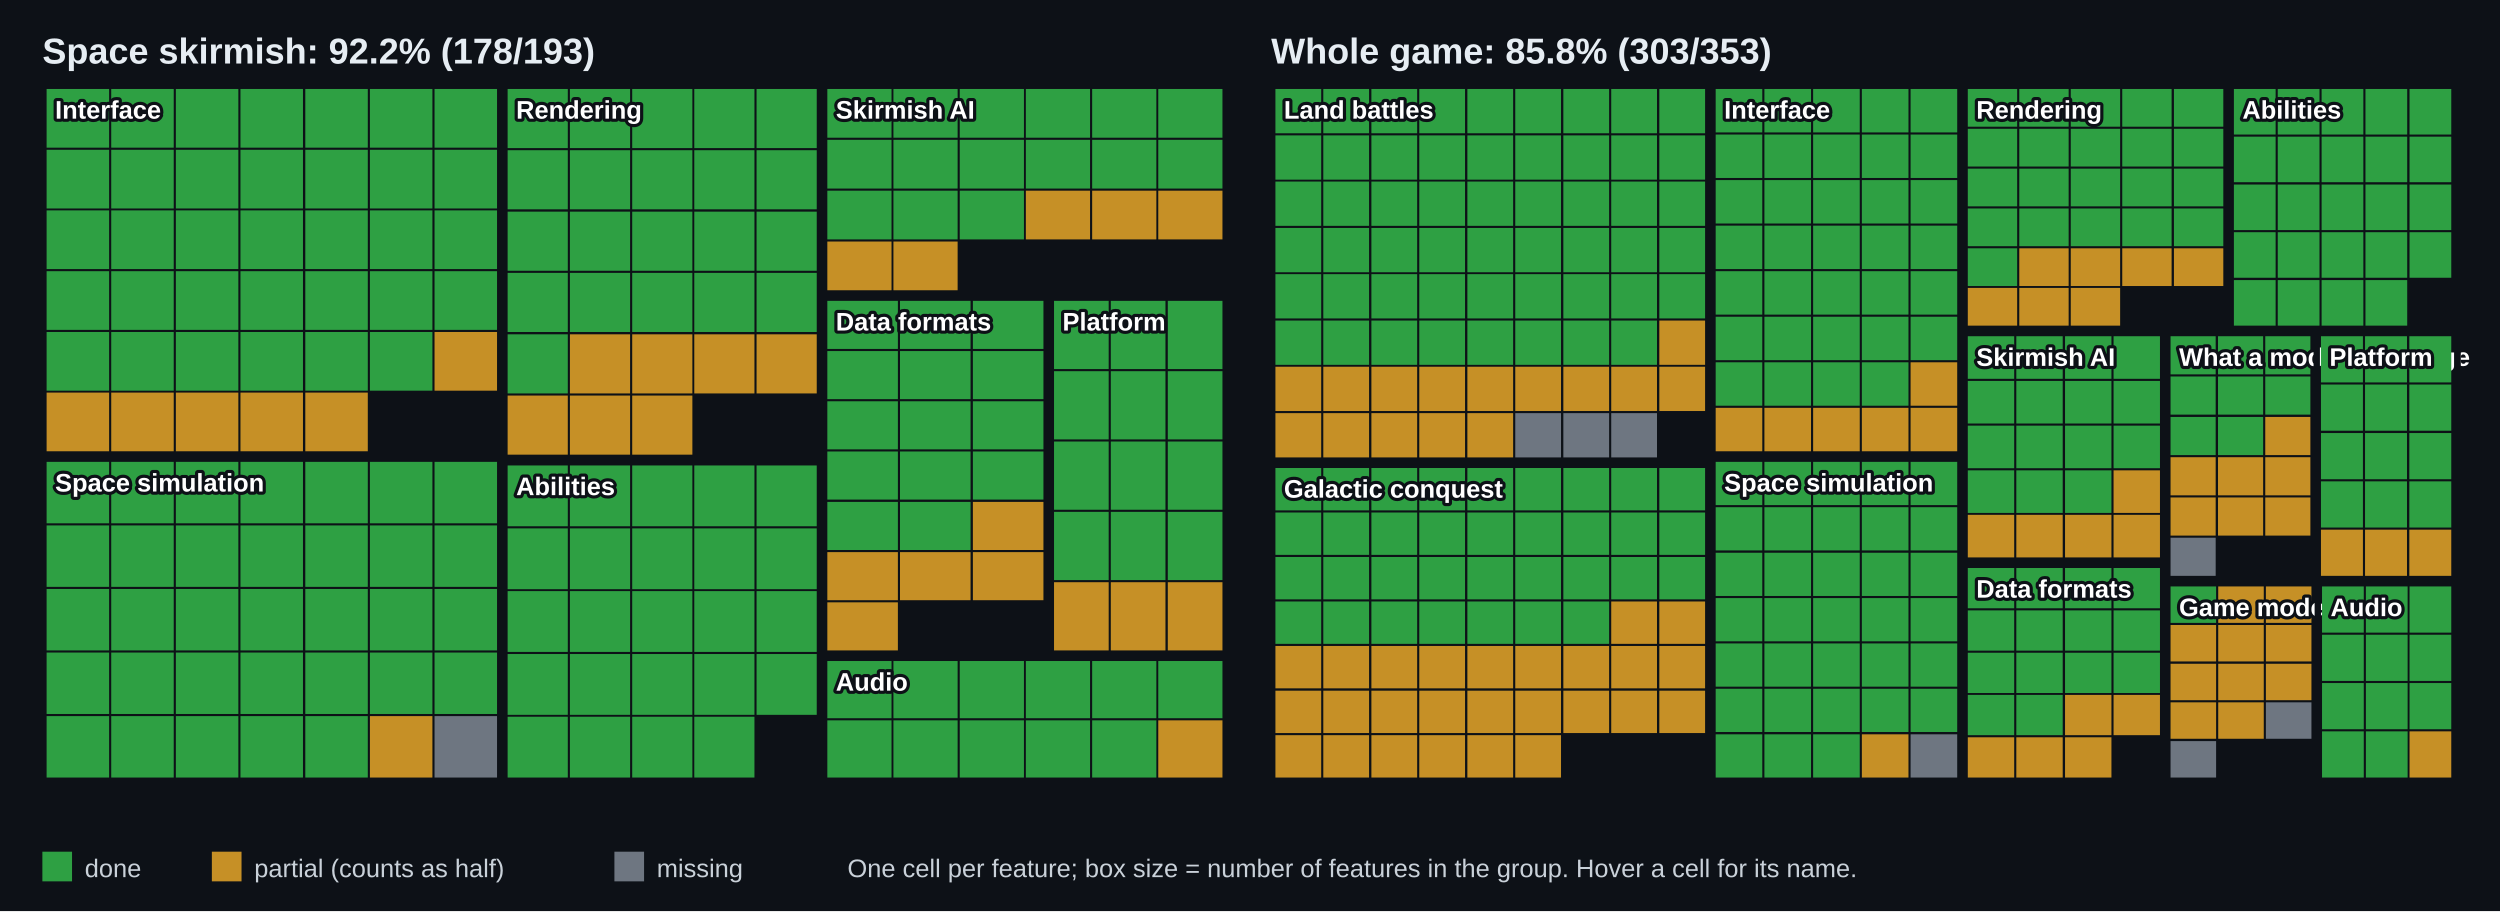
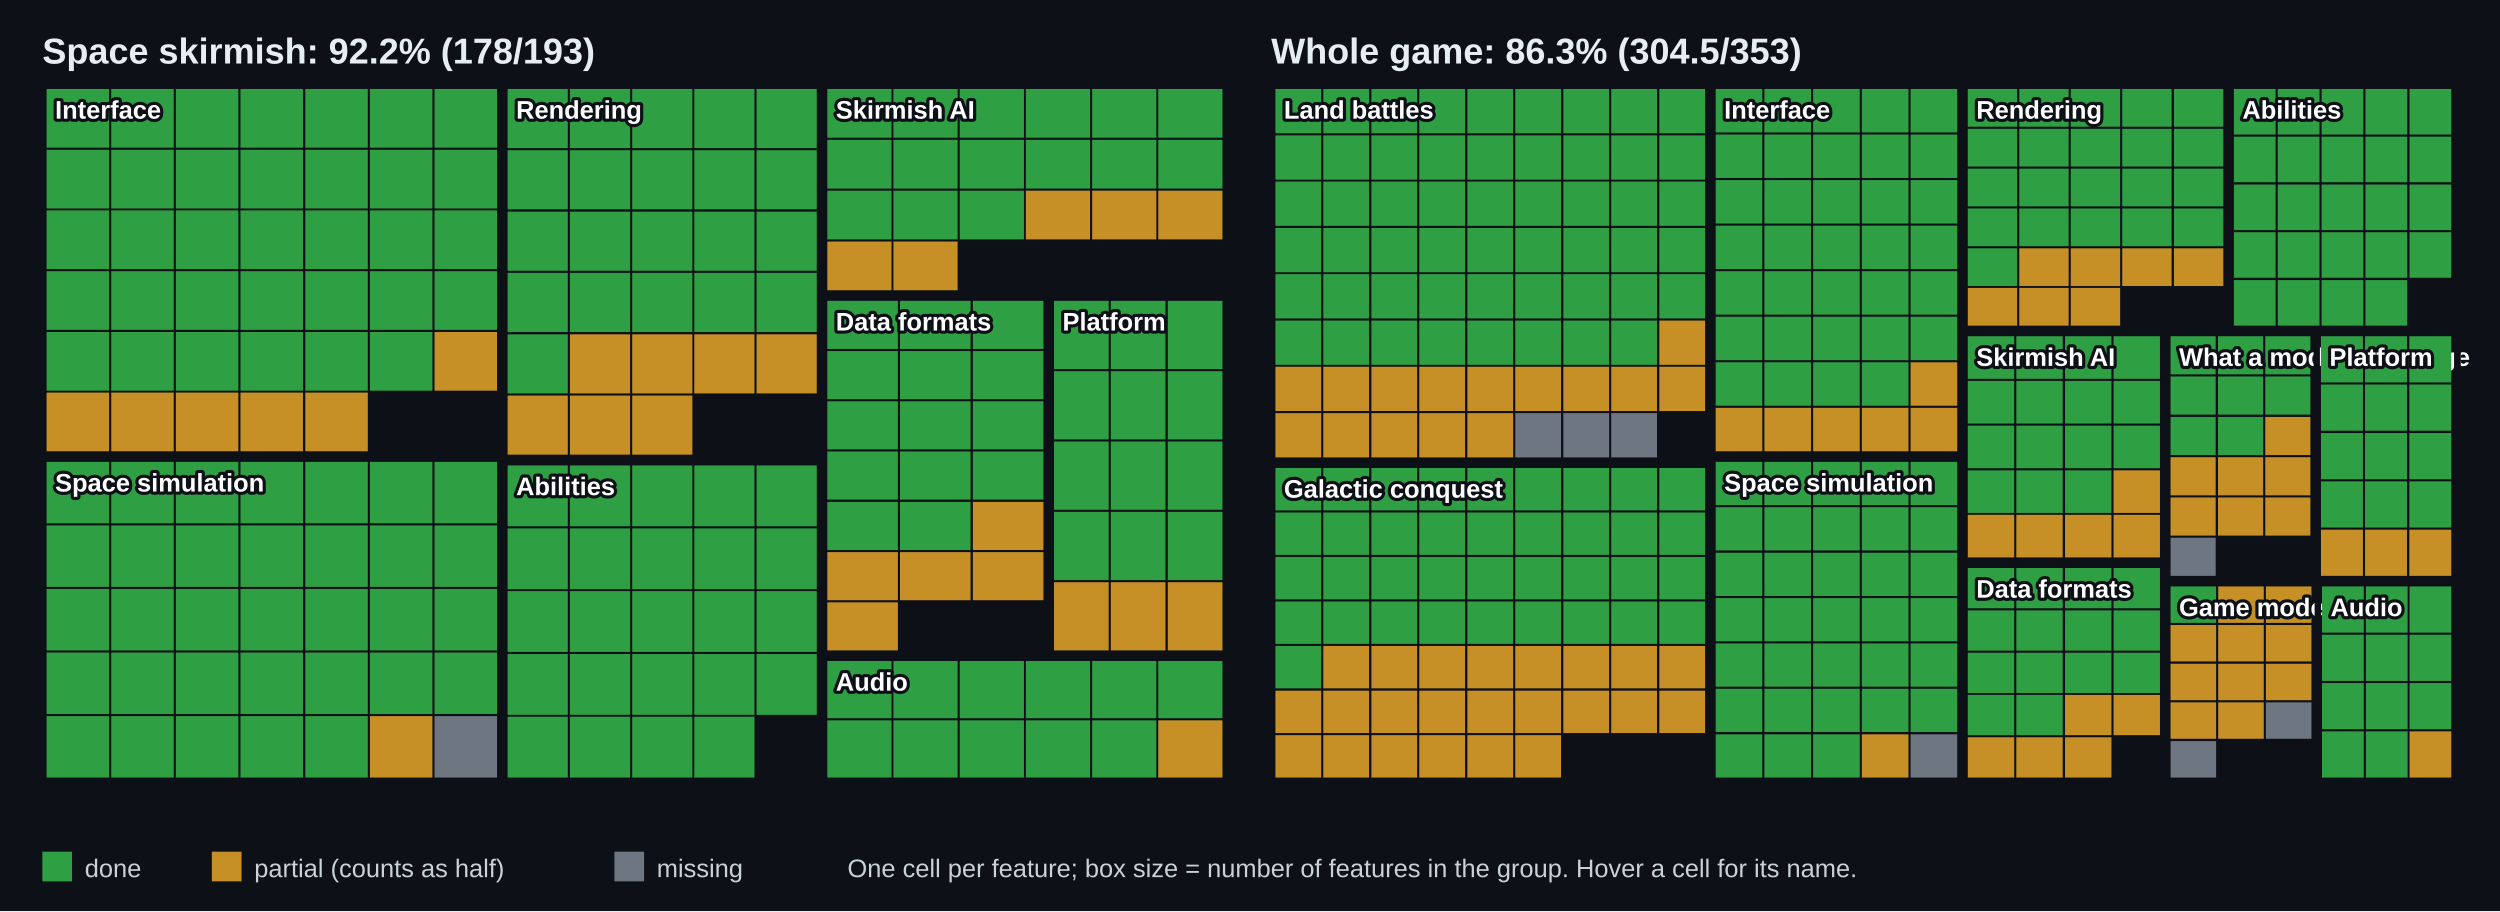
<svg xmlns="http://www.w3.org/2000/svg" viewBox="0 0 1180 430" width="1180" height="430" font-family="Segoe UI, Arial, sans-serif">
  <style>.title{font-size:17px;font-weight:700;fill:#e6edf3}.lab{font-size:12px;font-weight:700;fill:#fff}.lab.bg{stroke:#0d1117;stroke-width:3px;stroke-linejoin:round}.key{font-size:12px;fill:#c9d1d9}</style>
  <rect width="1180" height="430" fill="#0d1117" />
  <text x="20" y="30" class="title">Space skirmish: 92.2% (178/193)</text>
  <rect x="20" y="40" width="560" height="330" fill="#0d1117" />
  <rect x="22.0" y="42.0" width="29.5" height="27.7" fill="#2ea043" />
  <rect x="52.5" y="42.0" width="29.5" height="27.7" fill="#2ea043" />
  <rect x="83.0" y="42.0" width="29.5" height="27.7" fill="#2ea043" />
  <rect x="113.5" y="42.0" width="29.5" height="27.7" fill="#2ea043" />
  <rect x="144.1" y="42.0" width="29.5" height="27.7" fill="#2ea043" />
  <rect x="174.6" y="42.0" width="29.5" height="27.7" fill="#2ea043" />
  <rect x="205.1" y="42.0" width="29.5" height="27.7" fill="#2ea043" />
  <rect x="22.0" y="70.7" width="29.5" height="27.7" fill="#2ea043" />
  <rect x="52.5" y="70.7" width="29.5" height="27.7" fill="#2ea043" />
  <rect x="83.0" y="70.7" width="29.5" height="27.7" fill="#2ea043" />
  <rect x="113.5" y="70.7" width="29.5" height="27.7" fill="#2ea043" />
  <rect x="144.1" y="70.7" width="29.5" height="27.7" fill="#2ea043" />
  <rect x="174.6" y="70.7" width="29.5" height="27.7" fill="#2ea043" />
  <rect x="205.1" y="70.7" width="29.5" height="27.7" fill="#2ea043" />
  <rect x="22.0" y="99.3" width="29.5" height="27.7" fill="#2ea043" />
  <rect x="52.5" y="99.3" width="29.5" height="27.7" fill="#2ea043" />
  <rect x="83.0" y="99.3" width="29.5" height="27.7" fill="#2ea043" />
  <rect x="113.5" y="99.3" width="29.5" height="27.7" fill="#2ea043" />
  <rect x="144.1" y="99.3" width="29.5" height="27.7" fill="#2ea043" />
  <rect x="174.6" y="99.3" width="29.5" height="27.7" fill="#2ea043" />
  <rect x="205.1" y="99.3" width="29.5" height="27.7" fill="#2ea043" />
  <rect x="22.0" y="128.0" width="29.5" height="27.7" fill="#2ea043" />
  <rect x="52.5" y="128.0" width="29.5" height="27.7" fill="#2ea043" />
  <rect x="83.0" y="128.0" width="29.5" height="27.7" fill="#2ea043" />
  <rect x="113.5" y="128.0" width="29.5" height="27.7" fill="#2ea043" />
  <rect x="144.1" y="128.0" width="29.5" height="27.7" fill="#2ea043" />
  <rect x="174.6" y="128.0" width="29.5" height="27.7" fill="#2ea043" />
  <rect x="205.1" y="128.0" width="29.5" height="27.7" fill="#2ea043" />
  <rect x="22.0" y="156.7" width="29.5" height="27.7" fill="#2ea043" />
  <rect x="52.5" y="156.7" width="29.5" height="27.7" fill="#2ea043" />
  <rect x="83.0" y="156.7" width="29.5" height="27.7" fill="#2ea043" />
  <rect x="113.5" y="156.7" width="29.5" height="27.7" fill="#2ea043" />
  <rect x="144.1" y="156.7" width="29.5" height="27.7" fill="#2ea043" />
  <rect x="174.6" y="156.7" width="29.5" height="27.7" fill="#2ea043" />
  <rect x="205.1" y="156.7" width="29.5" height="27.7" fill="#c69026" />
  <rect x="22.0" y="185.3" width="29.5" height="27.7" fill="#c69026" />
  <rect x="52.5" y="185.3" width="29.5" height="27.7" fill="#c69026" />
  <rect x="83.0" y="185.3" width="29.5" height="27.7" fill="#c69026" />
  <rect x="113.5" y="185.3" width="29.5" height="27.7" fill="#c69026" />
  <rect x="144.1" y="185.3" width="29.5" height="27.7" fill="#c69026" />
  <rect x="20.0" y="40.0" width="217.6" height="176.0" fill="none" stroke="#0d1117" stroke-width="3" />
  <text x="26.0" y="56.0" class="lab bg">Interface</text>
  <text x="26.0" y="56.0" class="lab">Interface</text>
  <rect x="22.0" y="218.0" width="29.5" height="29.0" fill="#2ea043" />
  <rect x="52.5" y="218.0" width="29.5" height="29.0" fill="#2ea043" />
  <rect x="83.0" y="218.0" width="29.5" height="29.0" fill="#2ea043" />
  <rect x="113.5" y="218.0" width="29.5" height="29.0" fill="#2ea043" />
  <rect x="144.1" y="218.0" width="29.5" height="29.0" fill="#2ea043" />
  <rect x="174.6" y="218.0" width="29.5" height="29.0" fill="#2ea043" />
  <rect x="205.1" y="218.0" width="29.5" height="29.0" fill="#2ea043" />
  <rect x="22.0" y="248.0" width="29.5" height="29.0" fill="#2ea043" />
  <rect x="52.5" y="248.0" width="29.5" height="29.0" fill="#2ea043" />
  <rect x="83.0" y="248.0" width="29.5" height="29.0" fill="#2ea043" />
  <rect x="113.5" y="248.0" width="29.5" height="29.0" fill="#2ea043" />
  <rect x="144.1" y="248.0" width="29.5" height="29.0" fill="#2ea043" />
  <rect x="174.6" y="248.0" width="29.5" height="29.0" fill="#2ea043" />
  <rect x="205.1" y="248.0" width="29.5" height="29.0" fill="#2ea043" />
  <rect x="22.0" y="278.0" width="29.5" height="29.0" fill="#2ea043" />
  <rect x="52.5" y="278.0" width="29.5" height="29.0" fill="#2ea043" />
  <rect x="83.0" y="278.0" width="29.5" height="29.0" fill="#2ea043" />
  <rect x="113.5" y="278.0" width="29.5" height="29.0" fill="#2ea043" />
  <rect x="144.1" y="278.0" width="29.5" height="29.0" fill="#2ea043" />
  <rect x="174.6" y="278.0" width="29.5" height="29.0" fill="#2ea043" />
  <rect x="205.1" y="278.0" width="29.5" height="29.0" fill="#2ea043" />
  <rect x="22.0" y="308.0" width="29.5" height="29.0" fill="#2ea043" />
  <rect x="52.5" y="308.0" width="29.5" height="29.0" fill="#2ea043" />
  <rect x="83.0" y="308.0" width="29.5" height="29.0" fill="#2ea043" />
  <rect x="113.5" y="308.0" width="29.5" height="29.0" fill="#2ea043" />
  <rect x="144.1" y="308.0" width="29.5" height="29.0" fill="#2ea043" />
  <rect x="174.6" y="308.0" width="29.5" height="29.0" fill="#2ea043" />
  <rect x="205.1" y="308.0" width="29.5" height="29.0" fill="#2ea043" />
  <rect x="22.0" y="338.0" width="29.5" height="29.0" fill="#2ea043" />
  <rect x="52.5" y="338.0" width="29.5" height="29.0" fill="#2ea043" />
  <rect x="83.0" y="338.0" width="29.5" height="29.0" fill="#2ea043" />
  <rect x="113.5" y="338.0" width="29.5" height="29.0" fill="#2ea043" />
  <rect x="144.1" y="338.0" width="29.5" height="29.0" fill="#2ea043" />
  <rect x="174.6" y="338.0" width="29.5" height="29.0" fill="#c69026" />
  <rect x="205.1" y="338.0" width="29.5" height="29.0" fill="#6e7681" />
  <rect x="20.0" y="216.0" width="217.6" height="154.0" fill="none" stroke="#0d1117" stroke-width="3" />
  <text x="26.0" y="232.0" class="lab bg">Space simulation</text>
  <text x="26.0" y="232.0" class="lab">Space simulation</text>
  <rect x="239.6" y="42.0" width="28.4" height="27.9" fill="#2ea043" />
  <rect x="269.0" y="42.0" width="28.4" height="27.9" fill="#2ea043" />
  <rect x="298.4" y="42.0" width="28.4" height="27.9" fill="#2ea043" />
  <rect x="327.7" y="42.0" width="28.4" height="27.9" fill="#2ea043" />
  <rect x="357.1" y="42.0" width="28.4" height="27.9" fill="#2ea043" />
  <rect x="239.6" y="70.9" width="28.4" height="27.9" fill="#2ea043" />
  <rect x="269.0" y="70.9" width="28.4" height="27.9" fill="#2ea043" />
  <rect x="298.4" y="70.9" width="28.4" height="27.9" fill="#2ea043" />
  <rect x="327.7" y="70.9" width="28.4" height="27.9" fill="#2ea043" />
  <rect x="357.1" y="70.9" width="28.4" height="27.9" fill="#2ea043" />
  <rect x="239.6" y="99.9" width="28.4" height="27.9" fill="#2ea043" />
  <rect x="269.0" y="99.9" width="28.4" height="27.9" fill="#2ea043" />
  <rect x="298.4" y="99.9" width="28.4" height="27.9" fill="#2ea043" />
  <rect x="327.7" y="99.9" width="28.4" height="27.9" fill="#2ea043" />
  <rect x="357.1" y="99.9" width="28.4" height="27.9" fill="#2ea043" />
  <rect x="239.6" y="128.8" width="28.4" height="27.9" fill="#2ea043" />
  <rect x="269.0" y="128.8" width="28.4" height="27.9" fill="#2ea043" />
  <rect x="298.4" y="128.8" width="28.4" height="27.9" fill="#2ea043" />
  <rect x="327.7" y="128.8" width="28.4" height="27.9" fill="#2ea043" />
  <rect x="357.1" y="128.8" width="28.4" height="27.9" fill="#2ea043" />
  <rect x="239.6" y="157.8" width="28.4" height="27.9" fill="#2ea043" />
  <rect x="269.0" y="157.8" width="28.4" height="27.9" fill="#c69026" />
  <rect x="298.4" y="157.8" width="28.4" height="27.9" fill="#c69026" />
  <rect x="327.7" y="157.8" width="28.4" height="27.9" fill="#c69026" />
  <rect x="357.1" y="157.8" width="28.4" height="27.9" fill="#c69026" />
  <rect x="239.6" y="186.7" width="28.4" height="27.9" fill="#c69026" />
  <rect x="269.0" y="186.7" width="28.4" height="27.9" fill="#c69026" />
  <rect x="298.4" y="186.7" width="28.4" height="27.9" fill="#c69026" />
  <rect x="237.6" y="40.0" width="150.9" height="177.7" fill="none" stroke="#0d1117" stroke-width="3" />
  <text x="243.6" y="56.0" class="lab bg">Rendering</text>
  <text x="243.6" y="56.0" class="lab">Rendering</text>
  <rect x="239.6" y="219.7" width="28.4" height="28.7" fill="#2ea043" />
  <rect x="269.0" y="219.7" width="28.4" height="28.7" fill="#2ea043" />
  <rect x="298.4" y="219.7" width="28.4" height="28.7" fill="#2ea043" />
  <rect x="327.7" y="219.7" width="28.4" height="28.7" fill="#2ea043" />
  <rect x="357.1" y="219.7" width="28.4" height="28.7" fill="#2ea043" />
  <rect x="239.6" y="249.4" width="28.4" height="28.7" fill="#2ea043" />
  <rect x="269.0" y="249.4" width="28.4" height="28.7" fill="#2ea043" />
  <rect x="298.4" y="249.4" width="28.4" height="28.7" fill="#2ea043" />
  <rect x="327.7" y="249.4" width="28.4" height="28.7" fill="#2ea043" />
  <rect x="357.1" y="249.4" width="28.4" height="28.7" fill="#2ea043" />
  <rect x="239.6" y="279.0" width="28.4" height="28.7" fill="#2ea043" />
  <rect x="269.0" y="279.0" width="28.4" height="28.7" fill="#2ea043" />
  <rect x="298.4" y="279.0" width="28.4" height="28.7" fill="#2ea043" />
  <rect x="327.7" y="279.0" width="28.4" height="28.7" fill="#2ea043" />
  <rect x="357.1" y="279.0" width="28.4" height="28.7" fill="#2ea043" />
  <rect x="239.6" y="308.7" width="28.4" height="28.7" fill="#2ea043" />
  <rect x="269.0" y="308.7" width="28.4" height="28.7" fill="#2ea043" />
  <rect x="298.4" y="308.7" width="28.4" height="28.7" fill="#2ea043" />
  <rect x="327.7" y="308.7" width="28.4" height="28.7" fill="#2ea043" />
  <rect x="357.1" y="308.7" width="28.4" height="28.7" fill="#2ea043" />
  <rect x="239.6" y="338.3" width="28.4" height="28.7" fill="#2ea043" />
  <rect x="269.0" y="338.3" width="28.4" height="28.7" fill="#2ea043" />
  <rect x="298.4" y="338.3" width="28.4" height="28.7" fill="#2ea043" />
  <rect x="327.7" y="338.3" width="28.4" height="28.7" fill="#2ea043" />
  <rect x="237.6" y="217.7" width="150.9" height="152.3" fill="none" stroke="#0d1117" stroke-width="3" />
  <text x="243.6" y="233.7" class="lab bg">Abilities</text>
  <text x="243.6" y="233.7" class="lab">Abilities</text>
  <rect x="390.5" y="42.0" width="30.3" height="23.0" fill="#2ea043" />
  <rect x="421.7" y="42.0" width="30.3" height="23.0" fill="#2ea043" />
  <rect x="453.0" y="42.0" width="30.3" height="23.0" fill="#2ea043" />
  <rect x="484.2" y="42.0" width="30.3" height="23.0" fill="#2ea043" />
  <rect x="515.5" y="42.0" width="30.3" height="23.0" fill="#2ea043" />
  <rect x="546.7" y="42.0" width="30.3" height="23.0" fill="#2ea043" />
  <rect x="390.5" y="66.0" width="30.3" height="23.0" fill="#2ea043" />
  <rect x="421.7" y="66.0" width="30.3" height="23.0" fill="#2ea043" />
  <rect x="453.0" y="66.0" width="30.3" height="23.0" fill="#2ea043" />
  <rect x="484.2" y="66.0" width="30.3" height="23.0" fill="#2ea043" />
  <rect x="515.5" y="66.0" width="30.3" height="23.0" fill="#2ea043" />
  <rect x="546.7" y="66.0" width="30.3" height="23.0" fill="#2ea043" />
  <rect x="390.5" y="90.0" width="30.3" height="23.0" fill="#2ea043" />
  <rect x="421.7" y="90.0" width="30.3" height="23.0" fill="#2ea043" />
  <rect x="453.0" y="90.0" width="30.3" height="23.0" fill="#2ea043" />
  <rect x="484.2" y="90.0" width="30.3" height="23.0" fill="#c69026" />
  <rect x="515.5" y="90.0" width="30.3" height="23.0" fill="#c69026" />
  <rect x="546.7" y="90.0" width="30.3" height="23.0" fill="#c69026" />
  <rect x="390.5" y="114.0" width="30.3" height="23.0" fill="#c69026" />
  <rect x="421.7" y="114.0" width="30.3" height="23.0" fill="#c69026" />
  <rect x="388.5" y="40.0" width="191.5" height="100.0" fill="none" stroke="#0d1117" stroke-width="3" />
  <text x="394.5" y="56.0" class="lab bg">Skirmish AI</text>
  <text x="394.5" y="56.0" class="lab">Skirmish AI</text>
  <rect x="390.5" y="142.0" width="33.3" height="22.7" fill="#2ea043" />
  <rect x="424.8" y="142.0" width="33.3" height="22.7" fill="#2ea043" />
  <rect x="459.2" y="142.0" width="33.3" height="22.7" fill="#2ea043" />
  <rect x="390.5" y="165.7" width="33.3" height="22.7" fill="#2ea043" />
  <rect x="424.8" y="165.7" width="33.3" height="22.7" fill="#2ea043" />
  <rect x="459.2" y="165.7" width="33.3" height="22.7" fill="#2ea043" />
  <rect x="390.5" y="189.4" width="33.3" height="22.7" fill="#2ea043" />
  <rect x="424.8" y="189.4" width="33.3" height="22.7" fill="#2ea043" />
  <rect x="459.2" y="189.4" width="33.3" height="22.7" fill="#2ea043" />
  <rect x="390.5" y="213.1" width="33.3" height="22.7" fill="#2ea043" />
  <rect x="424.8" y="213.1" width="33.3" height="22.7" fill="#2ea043" />
  <rect x="459.2" y="213.1" width="33.3" height="22.7" fill="#2ea043" />
  <rect x="390.5" y="236.9" width="33.3" height="22.7" fill="#2ea043" />
  <rect x="424.8" y="236.9" width="33.3" height="22.7" fill="#2ea043" />
  <rect x="459.2" y="236.9" width="33.3" height="22.7" fill="#c69026" />
  <rect x="390.5" y="260.6" width="33.3" height="22.7" fill="#c69026" />
  <rect x="424.8" y="260.6" width="33.3" height="22.7" fill="#c69026" />
  <rect x="459.2" y="260.6" width="33.3" height="22.7" fill="#c69026" />
  <rect x="390.5" y="284.3" width="33.3" height="22.7" fill="#c69026" />
  <rect x="388.5" y="140.0" width="107.0" height="170.0" fill="none" stroke="#0d1117" stroke-width="3" />
  <text x="394.5" y="156.0" class="lab bg">Data formats</text>
  <text x="394.5" y="156.0" class="lab">Data formats</text>
  <rect x="497.5" y="142.0" width="25.8" height="32.2" fill="#2ea043" />
  <rect x="524.3" y="142.0" width="25.8" height="32.2" fill="#2ea043" />
  <rect x="551.2" y="142.0" width="25.8" height="32.2" fill="#2ea043" />
  <rect x="497.5" y="175.2" width="25.8" height="32.2" fill="#2ea043" />
  <rect x="524.3" y="175.2" width="25.8" height="32.2" fill="#2ea043" />
  <rect x="551.2" y="175.2" width="25.8" height="32.2" fill="#2ea043" />
  <rect x="497.5" y="208.4" width="25.8" height="32.2" fill="#2ea043" />
  <rect x="524.3" y="208.4" width="25.8" height="32.2" fill="#2ea043" />
  <rect x="551.2" y="208.4" width="25.8" height="32.2" fill="#2ea043" />
  <rect x="497.5" y="241.6" width="25.8" height="32.2" fill="#2ea043" />
  <rect x="524.3" y="241.6" width="25.8" height="32.2" fill="#2ea043" />
  <rect x="551.2" y="241.6" width="25.8" height="32.2" fill="#2ea043" />
  <rect x="497.5" y="274.8" width="25.8" height="32.2" fill="#c69026" />
  <rect x="524.3" y="274.8" width="25.8" height="32.2" fill="#c69026" />
  <rect x="551.2" y="274.8" width="25.8" height="32.2" fill="#c69026" />
  <rect x="495.5" y="140.0" width="84.5" height="170.0" fill="none" stroke="#0d1117" stroke-width="3" />
  <text x="501.5" y="156.0" class="lab bg">Platform</text>
  <text x="501.5" y="156.0" class="lab">Platform</text>
  <rect x="390.5" y="312.0" width="30.3" height="27.0" fill="#2ea043" />
  <rect x="421.7" y="312.0" width="30.3" height="27.0" fill="#2ea043" />
  <rect x="453.0" y="312.0" width="30.3" height="27.0" fill="#2ea043" />
  <rect x="484.2" y="312.0" width="30.3" height="27.0" fill="#2ea043" />
  <rect x="515.5" y="312.0" width="30.3" height="27.0" fill="#2ea043" />
  <rect x="546.7" y="312.0" width="30.3" height="27.0" fill="#2ea043" />
  <rect x="390.5" y="340.0" width="30.3" height="27.0" fill="#2ea043" />
  <rect x="421.7" y="340.0" width="30.3" height="27.0" fill="#2ea043" />
  <rect x="453.0" y="340.0" width="30.3" height="27.0" fill="#2ea043" />
  <rect x="484.2" y="340.0" width="30.3" height="27.0" fill="#2ea043" />
  <rect x="515.5" y="340.0" width="30.3" height="27.0" fill="#2ea043" />
  <rect x="546.7" y="340.0" width="30.3" height="27.0" fill="#c69026" />
  <rect x="388.5" y="310.0" width="191.5" height="60.0" fill="none" stroke="#0d1117" stroke-width="3" />
  <text x="394.5" y="326.0" class="lab bg">Audio</text>
  <text x="394.5" y="326.0" class="lab">Audio</text>
-   <text x="600" y="30" class="title">Whole game: 85.8% (303/353)</text>
+   <text x="600" y="30" class="title">Whole game: 86.3% (304.5/353)</text>
  <rect x="600" y="40" width="560" height="330" fill="#0d1117" />
  <rect x="602.0" y="42.0" width="21.6" height="20.9" fill="#2ea043" />
  <rect x="624.6" y="42.0" width="21.6" height="20.9" fill="#2ea043" />
  <rect x="647.3" y="42.0" width="21.6" height="20.9" fill="#2ea043" />
  <rect x="669.9" y="42.0" width="21.6" height="20.9" fill="#2ea043" />
  <rect x="692.6" y="42.0" width="21.6" height="20.9" fill="#2ea043" />
  <rect x="715.2" y="42.0" width="21.6" height="20.9" fill="#2ea043" />
  <rect x="737.9" y="42.0" width="21.6" height="20.9" fill="#2ea043" />
  <rect x="760.5" y="42.0" width="21.6" height="20.9" fill="#2ea043" />
  <rect x="783.2" y="42.0" width="21.6" height="20.9" fill="#2ea043" />
  <rect x="602.0" y="63.9" width="21.6" height="20.9" fill="#2ea043" />
  <rect x="624.6" y="63.9" width="21.6" height="20.9" fill="#2ea043" />
  <rect x="647.3" y="63.9" width="21.6" height="20.9" fill="#2ea043" />
  <rect x="669.9" y="63.9" width="21.6" height="20.9" fill="#2ea043" />
  <rect x="692.6" y="63.9" width="21.6" height="20.9" fill="#2ea043" />
  <rect x="715.2" y="63.9" width="21.6" height="20.9" fill="#2ea043" />
  <rect x="737.9" y="63.9" width="21.6" height="20.9" fill="#2ea043" />
  <rect x="760.5" y="63.9" width="21.6" height="20.9" fill="#2ea043" />
  <rect x="783.2" y="63.9" width="21.6" height="20.9" fill="#2ea043" />
  <rect x="602.0" y="85.7" width="21.6" height="20.9" fill="#2ea043" />
  <rect x="624.6" y="85.7" width="21.6" height="20.9" fill="#2ea043" />
  <rect x="647.3" y="85.7" width="21.6" height="20.9" fill="#2ea043" />
  <rect x="669.9" y="85.7" width="21.6" height="20.9" fill="#2ea043" />
  <rect x="692.6" y="85.7" width="21.6" height="20.9" fill="#2ea043" />
  <rect x="715.2" y="85.7" width="21.6" height="20.9" fill="#2ea043" />
  <rect x="737.9" y="85.7" width="21.6" height="20.9" fill="#2ea043" />
  <rect x="760.5" y="85.7" width="21.6" height="20.9" fill="#2ea043" />
  <rect x="783.2" y="85.7" width="21.6" height="20.9" fill="#2ea043" />
  <rect x="602.0" y="107.6" width="21.6" height="20.9" fill="#2ea043" />
  <rect x="624.6" y="107.6" width="21.6" height="20.9" fill="#2ea043" />
  <rect x="647.3" y="107.6" width="21.6" height="20.9" fill="#2ea043" />
  <rect x="669.9" y="107.6" width="21.6" height="20.9" fill="#2ea043" />
  <rect x="692.6" y="107.6" width="21.6" height="20.9" fill="#2ea043" />
  <rect x="715.2" y="107.6" width="21.6" height="20.9" fill="#2ea043" />
  <rect x="737.9" y="107.6" width="21.6" height="20.9" fill="#2ea043" />
  <rect x="760.5" y="107.6" width="21.6" height="20.9" fill="#2ea043" />
  <rect x="783.2" y="107.6" width="21.6" height="20.9" fill="#2ea043" />
  <rect x="602.0" y="129.4" width="21.6" height="20.9" fill="#2ea043" />
  <rect x="624.6" y="129.4" width="21.6" height="20.9" fill="#2ea043" />
  <rect x="647.3" y="129.4" width="21.6" height="20.9" fill="#2ea043" />
  <rect x="669.9" y="129.4" width="21.6" height="20.9" fill="#2ea043" />
  <rect x="692.6" y="129.4" width="21.6" height="20.9" fill="#2ea043" />
  <rect x="715.2" y="129.4" width="21.6" height="20.9" fill="#2ea043" />
  <rect x="737.9" y="129.4" width="21.6" height="20.9" fill="#2ea043" />
  <rect x="760.5" y="129.4" width="21.6" height="20.9" fill="#2ea043" />
  <rect x="783.2" y="129.4" width="21.6" height="20.9" fill="#2ea043" />
  <rect x="602.0" y="151.3" width="21.6" height="20.9" fill="#2ea043" />
  <rect x="624.6" y="151.3" width="21.6" height="20.9" fill="#2ea043" />
  <rect x="647.3" y="151.3" width="21.6" height="20.9" fill="#2ea043" />
  <rect x="669.9" y="151.3" width="21.6" height="20.9" fill="#2ea043" />
  <rect x="692.6" y="151.3" width="21.6" height="20.9" fill="#2ea043" />
  <rect x="715.2" y="151.3" width="21.6" height="20.9" fill="#2ea043" />
  <rect x="737.9" y="151.3" width="21.6" height="20.9" fill="#2ea043" />
  <rect x="760.5" y="151.3" width="21.6" height="20.9" fill="#2ea043" />
  <rect x="783.2" y="151.3" width="21.6" height="20.9" fill="#c69026" />
  <rect x="602.0" y="173.1" width="21.6" height="20.9" fill="#c69026" />
  <rect x="624.6" y="173.1" width="21.6" height="20.9" fill="#c69026" />
  <rect x="647.3" y="173.1" width="21.6" height="20.9" fill="#c69026" />
  <rect x="669.9" y="173.1" width="21.6" height="20.9" fill="#c69026" />
  <rect x="692.6" y="173.1" width="21.6" height="20.9" fill="#c69026" />
  <rect x="715.2" y="173.1" width="21.6" height="20.9" fill="#c69026" />
  <rect x="737.9" y="173.1" width="21.6" height="20.9" fill="#c69026" />
  <rect x="760.5" y="173.1" width="21.6" height="20.9" fill="#c69026" />
  <rect x="783.2" y="173.1" width="21.6" height="20.9" fill="#c69026" />
  <rect x="602.0" y="195.0" width="21.6" height="20.9" fill="#c69026" />
  <rect x="624.6" y="195.0" width="21.6" height="20.9" fill="#c69026" />
  <rect x="647.3" y="195.0" width="21.6" height="20.9" fill="#c69026" />
  <rect x="669.9" y="195.0" width="21.6" height="20.9" fill="#c69026" />
  <rect x="692.6" y="195.0" width="21.6" height="20.9" fill="#c69026" />
  <rect x="715.2" y="195.0" width="21.6" height="20.9" fill="#6e7681" />
  <rect x="737.9" y="195.0" width="21.6" height="20.9" fill="#6e7681" />
  <rect x="760.5" y="195.0" width="21.6" height="20.9" fill="#6e7681" />
  <rect x="600.0" y="40.0" width="207.8" height="178.9" fill="none" stroke="#0d1117" stroke-width="3" />
  <text x="606.0" y="56.0" class="lab bg">Land battles</text>
  <text x="606.0" y="56.0" class="lab">Land battles</text>
  <rect x="602.0" y="220.9" width="21.6" height="20.0" fill="#2ea043" />
  <rect x="624.6" y="220.9" width="21.6" height="20.0" fill="#2ea043" />
  <rect x="647.3" y="220.9" width="21.6" height="20.0" fill="#2ea043" />
  <rect x="669.9" y="220.9" width="21.6" height="20.0" fill="#2ea043" />
  <rect x="692.6" y="220.9" width="21.6" height="20.0" fill="#2ea043" />
  <rect x="715.2" y="220.9" width="21.6" height="20.0" fill="#2ea043" />
  <rect x="737.9" y="220.9" width="21.6" height="20.0" fill="#2ea043" />
  <rect x="760.5" y="220.9" width="21.6" height="20.0" fill="#2ea043" />
  <rect x="783.2" y="220.9" width="21.6" height="20.0" fill="#2ea043" />
  <rect x="602.0" y="241.9" width="21.6" height="20.0" fill="#2ea043" />
  <rect x="624.6" y="241.9" width="21.6" height="20.0" fill="#2ea043" />
  <rect x="647.3" y="241.9" width="21.6" height="20.0" fill="#2ea043" />
  <rect x="669.9" y="241.9" width="21.6" height="20.0" fill="#2ea043" />
  <rect x="692.6" y="241.9" width="21.6" height="20.0" fill="#2ea043" />
  <rect x="715.2" y="241.9" width="21.6" height="20.0" fill="#2ea043" />
  <rect x="737.9" y="241.9" width="21.6" height="20.0" fill="#2ea043" />
  <rect x="760.5" y="241.9" width="21.6" height="20.0" fill="#2ea043" />
  <rect x="783.2" y="241.9" width="21.6" height="20.0" fill="#2ea043" />
  <rect x="602.0" y="262.9" width="21.6" height="20.0" fill="#2ea043" />
  <rect x="624.6" y="262.9" width="21.6" height="20.0" fill="#2ea043" />
  <rect x="647.3" y="262.9" width="21.6" height="20.0" fill="#2ea043" />
  <rect x="669.9" y="262.9" width="21.6" height="20.0" fill="#2ea043" />
  <rect x="692.6" y="262.9" width="21.6" height="20.0" fill="#2ea043" />
  <rect x="715.2" y="262.9" width="21.6" height="20.0" fill="#2ea043" />
  <rect x="737.9" y="262.9" width="21.6" height="20.0" fill="#2ea043" />
  <rect x="760.5" y="262.9" width="21.6" height="20.0" fill="#2ea043" />
  <rect x="783.2" y="262.9" width="21.6" height="20.0" fill="#2ea043" />
  <rect x="602.0" y="283.9" width="21.6" height="20.0" fill="#2ea043" />
  <rect x="624.6" y="283.9" width="21.6" height="20.0" fill="#2ea043" />
  <rect x="647.3" y="283.9" width="21.6" height="20.0" fill="#2ea043" />
  <rect x="669.9" y="283.9" width="21.6" height="20.0" fill="#2ea043" />
  <rect x="692.6" y="283.9" width="21.6" height="20.0" fill="#2ea043" />
  <rect x="715.2" y="283.9" width="21.6" height="20.0" fill="#2ea043" />
  <rect x="737.9" y="283.9" width="21.6" height="20.0" fill="#2ea043" />
-   <rect x="760.5" y="283.9" width="21.6" height="20.0" fill="#c69026" />
-   <rect x="783.2" y="283.9" width="21.6" height="20.0" fill="#c69026" />
-   <rect x="602.0" y="304.9" width="21.6" height="20.0" fill="#c69026" />
+   <rect x="760.5" y="283.9" width="21.6" height="20.0" fill="#2ea043" />
+   <rect x="783.2" y="283.9" width="21.6" height="20.0" fill="#2ea043" />
+   <rect x="602.0" y="304.9" width="21.6" height="20.0" fill="#2ea043" />
  <rect x="624.6" y="304.9" width="21.6" height="20.0" fill="#c69026" />
  <rect x="647.3" y="304.9" width="21.6" height="20.0" fill="#c69026" />
  <rect x="669.9" y="304.9" width="21.6" height="20.0" fill="#c69026" />
  <rect x="692.6" y="304.9" width="21.6" height="20.0" fill="#c69026" />
  <rect x="715.2" y="304.9" width="21.6" height="20.0" fill="#c69026" />
  <rect x="737.9" y="304.9" width="21.6" height="20.0" fill="#c69026" />
  <rect x="760.5" y="304.9" width="21.6" height="20.0" fill="#c69026" />
  <rect x="783.2" y="304.9" width="21.6" height="20.0" fill="#c69026" />
  <rect x="602.0" y="326.0" width="21.6" height="20.0" fill="#c69026" />
  <rect x="624.6" y="326.0" width="21.6" height="20.0" fill="#c69026" />
  <rect x="647.3" y="326.0" width="21.6" height="20.0" fill="#c69026" />
  <rect x="669.9" y="326.0" width="21.6" height="20.0" fill="#c69026" />
  <rect x="692.6" y="326.0" width="21.6" height="20.0" fill="#c69026" />
  <rect x="715.2" y="326.0" width="21.6" height="20.0" fill="#c69026" />
  <rect x="737.9" y="326.0" width="21.6" height="20.0" fill="#c69026" />
  <rect x="760.5" y="326.0" width="21.6" height="20.0" fill="#c69026" />
  <rect x="783.2" y="326.0" width="21.6" height="20.0" fill="#c69026" />
  <rect x="602.0" y="347.0" width="21.6" height="20.0" fill="#c69026" />
  <rect x="624.6" y="347.0" width="21.6" height="20.0" fill="#c69026" />
  <rect x="647.3" y="347.0" width="21.6" height="20.0" fill="#c69026" />
  <rect x="669.9" y="347.0" width="21.6" height="20.0" fill="#c69026" />
  <rect x="692.6" y="347.0" width="21.6" height="20.0" fill="#c69026" />
  <rect x="715.2" y="347.0" width="21.6" height="20.0" fill="#c69026" />
  <rect x="600.0" y="218.9" width="207.8" height="151.1" fill="none" stroke="#0d1117" stroke-width="3" />
  <text x="606.0" y="234.9" class="lab bg">Galactic conquest</text>
  <text x="606.0" y="234.9" class="lab">Galactic conquest</text>
  <rect x="809.8" y="42.0" width="22.0" height="20.5" fill="#2ea043" />
  <rect x="832.8" y="42.0" width="22.0" height="20.5" fill="#2ea043" />
  <rect x="855.8" y="42.0" width="22.0" height="20.5" fill="#2ea043" />
  <rect x="878.8" y="42.0" width="22.0" height="20.5" fill="#2ea043" />
  <rect x="901.8" y="42.0" width="22.0" height="20.5" fill="#2ea043" />
  <rect x="809.8" y="63.5" width="22.0" height="20.5" fill="#2ea043" />
  <rect x="832.8" y="63.5" width="22.0" height="20.5" fill="#2ea043" />
  <rect x="855.8" y="63.5" width="22.0" height="20.5" fill="#2ea043" />
  <rect x="878.8" y="63.5" width="22.0" height="20.5" fill="#2ea043" />
  <rect x="901.8" y="63.5" width="22.0" height="20.5" fill="#2ea043" />
  <rect x="809.8" y="85.0" width="22.0" height="20.5" fill="#2ea043" />
  <rect x="832.8" y="85.0" width="22.0" height="20.5" fill="#2ea043" />
  <rect x="855.8" y="85.0" width="22.0" height="20.5" fill="#2ea043" />
  <rect x="878.8" y="85.0" width="22.0" height="20.5" fill="#2ea043" />
  <rect x="901.8" y="85.0" width="22.0" height="20.5" fill="#2ea043" />
  <rect x="809.8" y="106.5" width="22.0" height="20.5" fill="#2ea043" />
  <rect x="832.8" y="106.5" width="22.0" height="20.5" fill="#2ea043" />
  <rect x="855.8" y="106.5" width="22.0" height="20.5" fill="#2ea043" />
  <rect x="878.8" y="106.5" width="22.0" height="20.5" fill="#2ea043" />
  <rect x="901.8" y="106.5" width="22.0" height="20.5" fill="#2ea043" />
  <rect x="809.8" y="128.0" width="22.0" height="20.5" fill="#2ea043" />
  <rect x="832.8" y="128.0" width="22.0" height="20.5" fill="#2ea043" />
  <rect x="855.8" y="128.0" width="22.0" height="20.5" fill="#2ea043" />
  <rect x="878.8" y="128.0" width="22.0" height="20.5" fill="#2ea043" />
  <rect x="901.8" y="128.0" width="22.0" height="20.5" fill="#2ea043" />
  <rect x="809.8" y="149.5" width="22.0" height="20.5" fill="#2ea043" />
  <rect x="832.8" y="149.5" width="22.0" height="20.5" fill="#2ea043" />
  <rect x="855.8" y="149.5" width="22.0" height="20.5" fill="#2ea043" />
  <rect x="878.8" y="149.5" width="22.0" height="20.5" fill="#2ea043" />
  <rect x="901.8" y="149.5" width="22.0" height="20.5" fill="#2ea043" />
  <rect x="809.8" y="171.0" width="22.0" height="20.5" fill="#2ea043" />
  <rect x="832.8" y="171.0" width="22.0" height="20.5" fill="#2ea043" />
  <rect x="855.8" y="171.0" width="22.0" height="20.5" fill="#2ea043" />
  <rect x="878.8" y="171.0" width="22.0" height="20.5" fill="#2ea043" />
  <rect x="901.8" y="171.0" width="22.0" height="20.5" fill="#c69026" />
  <rect x="809.8" y="192.5" width="22.0" height="20.5" fill="#c69026" />
  <rect x="832.8" y="192.5" width="22.0" height="20.5" fill="#c69026" />
  <rect x="855.8" y="192.5" width="22.0" height="20.5" fill="#c69026" />
  <rect x="878.8" y="192.5" width="22.0" height="20.5" fill="#c69026" />
  <rect x="901.8" y="192.5" width="22.0" height="20.5" fill="#c69026" />
  <rect x="807.8" y="40.0" width="119.0" height="176.0" fill="none" stroke="#0d1117" stroke-width="3" />
  <text x="813.8" y="56.0" class="lab bg">Interface</text>
  <text x="813.8" y="56.0" class="lab">Interface</text>
  <rect x="809.8" y="218.0" width="22.0" height="20.4" fill="#2ea043" />
  <rect x="832.8" y="218.0" width="22.0" height="20.4" fill="#2ea043" />
  <rect x="855.8" y="218.0" width="22.0" height="20.4" fill="#2ea043" />
  <rect x="878.8" y="218.0" width="22.0" height="20.4" fill="#2ea043" />
  <rect x="901.8" y="218.0" width="22.0" height="20.4" fill="#2ea043" />
  <rect x="809.8" y="239.4" width="22.0" height="20.4" fill="#2ea043" />
  <rect x="832.8" y="239.4" width="22.0" height="20.4" fill="#2ea043" />
  <rect x="855.8" y="239.4" width="22.0" height="20.4" fill="#2ea043" />
  <rect x="878.8" y="239.4" width="22.0" height="20.4" fill="#2ea043" />
  <rect x="901.8" y="239.4" width="22.0" height="20.4" fill="#2ea043" />
  <rect x="809.8" y="260.9" width="22.0" height="20.4" fill="#2ea043" />
  <rect x="832.8" y="260.9" width="22.0" height="20.4" fill="#2ea043" />
  <rect x="855.8" y="260.9" width="22.0" height="20.4" fill="#2ea043" />
  <rect x="878.8" y="260.9" width="22.0" height="20.4" fill="#2ea043" />
  <rect x="901.8" y="260.9" width="22.0" height="20.4" fill="#2ea043" />
  <rect x="809.8" y="282.3" width="22.0" height="20.4" fill="#2ea043" />
  <rect x="832.8" y="282.3" width="22.0" height="20.4" fill="#2ea043" />
  <rect x="855.8" y="282.3" width="22.0" height="20.4" fill="#2ea043" />
  <rect x="878.8" y="282.3" width="22.0" height="20.4" fill="#2ea043" />
  <rect x="901.8" y="282.3" width="22.0" height="20.4" fill="#2ea043" />
  <rect x="809.8" y="303.7" width="22.0" height="20.4" fill="#2ea043" />
  <rect x="832.8" y="303.7" width="22.0" height="20.4" fill="#2ea043" />
  <rect x="855.8" y="303.7" width="22.0" height="20.4" fill="#2ea043" />
  <rect x="878.8" y="303.7" width="22.0" height="20.4" fill="#2ea043" />
  <rect x="901.8" y="303.7" width="22.0" height="20.4" fill="#2ea043" />
  <rect x="809.8" y="325.1" width="22.0" height="20.4" fill="#2ea043" />
  <rect x="832.8" y="325.1" width="22.0" height="20.4" fill="#2ea043" />
  <rect x="855.8" y="325.1" width="22.0" height="20.4" fill="#2ea043" />
  <rect x="878.8" y="325.1" width="22.0" height="20.4" fill="#2ea043" />
  <rect x="901.8" y="325.1" width="22.0" height="20.4" fill="#2ea043" />
  <rect x="809.8" y="346.6" width="22.0" height="20.4" fill="#2ea043" />
  <rect x="832.8" y="346.6" width="22.0" height="20.4" fill="#2ea043" />
  <rect x="855.8" y="346.6" width="22.0" height="20.4" fill="#2ea043" />
  <rect x="878.8" y="346.6" width="22.0" height="20.4" fill="#c69026" />
  <rect x="901.8" y="346.6" width="22.0" height="20.4" fill="#6e7681" />
  <rect x="807.8" y="216.0" width="119.0" height="154.0" fill="none" stroke="#0d1117" stroke-width="3" />
  <text x="813.8" y="232.0" class="lab bg">Space simulation</text>
  <text x="813.8" y="232.0" class="lab">Space simulation</text>
  <rect x="928.8" y="42.0" width="23.3" height="17.8" fill="#2ea043" />
  <rect x="953.1" y="42.0" width="23.3" height="17.8" fill="#2ea043" />
  <rect x="977.4" y="42.0" width="23.3" height="17.8" fill="#2ea043" />
  <rect x="1001.7" y="42.0" width="23.3" height="17.8" fill="#2ea043" />
  <rect x="1026.1" y="42.0" width="23.3" height="17.8" fill="#2ea043" />
  <rect x="928.8" y="60.8" width="23.3" height="17.8" fill="#2ea043" />
  <rect x="953.1" y="60.8" width="23.3" height="17.8" fill="#2ea043" />
  <rect x="977.4" y="60.8" width="23.3" height="17.8" fill="#2ea043" />
  <rect x="1001.7" y="60.8" width="23.3" height="17.8" fill="#2ea043" />
  <rect x="1026.1" y="60.8" width="23.3" height="17.8" fill="#2ea043" />
  <rect x="928.8" y="79.6" width="23.3" height="17.8" fill="#2ea043" />
  <rect x="953.1" y="79.6" width="23.3" height="17.8" fill="#2ea043" />
  <rect x="977.4" y="79.6" width="23.3" height="17.8" fill="#2ea043" />
  <rect x="1001.7" y="79.6" width="23.3" height="17.8" fill="#2ea043" />
  <rect x="1026.1" y="79.6" width="23.3" height="17.8" fill="#2ea043" />
  <rect x="928.8" y="98.4" width="23.3" height="17.8" fill="#2ea043" />
  <rect x="953.1" y="98.4" width="23.3" height="17.8" fill="#2ea043" />
  <rect x="977.4" y="98.4" width="23.3" height="17.8" fill="#2ea043" />
  <rect x="1001.7" y="98.4" width="23.3" height="17.8" fill="#2ea043" />
  <rect x="1026.1" y="98.4" width="23.3" height="17.8" fill="#2ea043" />
  <rect x="928.8" y="117.2" width="23.3" height="17.8" fill="#2ea043" />
  <rect x="953.1" y="117.2" width="23.3" height="17.8" fill="#c69026" />
  <rect x="977.4" y="117.2" width="23.3" height="17.8" fill="#c69026" />
  <rect x="1001.7" y="117.2" width="23.3" height="17.8" fill="#c69026" />
  <rect x="1026.1" y="117.2" width="23.3" height="17.8" fill="#c69026" />
  <rect x="928.8" y="135.9" width="23.3" height="17.8" fill="#c69026" />
  <rect x="953.1" y="135.9" width="23.3" height="17.8" fill="#c69026" />
  <rect x="977.4" y="135.9" width="23.3" height="17.8" fill="#c69026" />
  <rect x="926.8" y="40.0" width="125.6" height="116.7" fill="none" stroke="#0d1117" stroke-width="3" />
  <text x="932.8" y="56.0" class="lab bg">Rendering</text>
  <text x="932.8" y="56.0" class="lab">Rendering</text>
  <rect x="1054.4" y="42.0" width="19.7" height="21.5" fill="#2ea043" />
  <rect x="1075.1" y="42.0" width="19.7" height="21.5" fill="#2ea043" />
  <rect x="1095.8" y="42.0" width="19.7" height="21.5" fill="#2ea043" />
  <rect x="1116.5" y="42.0" width="19.7" height="21.5" fill="#2ea043" />
  <rect x="1137.3" y="42.0" width="19.7" height="21.5" fill="#2ea043" />
  <rect x="1054.4" y="64.5" width="19.7" height="21.5" fill="#2ea043" />
  <rect x="1075.1" y="64.5" width="19.7" height="21.5" fill="#2ea043" />
  <rect x="1095.8" y="64.5" width="19.7" height="21.5" fill="#2ea043" />
  <rect x="1116.5" y="64.5" width="19.7" height="21.5" fill="#2ea043" />
  <rect x="1137.3" y="64.5" width="19.7" height="21.5" fill="#2ea043" />
  <rect x="1054.4" y="87.1" width="19.7" height="21.5" fill="#2ea043" />
  <rect x="1075.1" y="87.1" width="19.7" height="21.5" fill="#2ea043" />
  <rect x="1095.8" y="87.1" width="19.7" height="21.5" fill="#2ea043" />
  <rect x="1116.5" y="87.1" width="19.7" height="21.5" fill="#2ea043" />
  <rect x="1137.3" y="87.1" width="19.7" height="21.5" fill="#2ea043" />
  <rect x="1054.4" y="109.6" width="19.7" height="21.5" fill="#2ea043" />
  <rect x="1075.1" y="109.6" width="19.7" height="21.5" fill="#2ea043" />
  <rect x="1095.8" y="109.6" width="19.7" height="21.5" fill="#2ea043" />
  <rect x="1116.5" y="109.6" width="19.7" height="21.5" fill="#2ea043" />
  <rect x="1137.3" y="109.6" width="19.7" height="21.5" fill="#2ea043" />
  <rect x="1054.4" y="132.2" width="19.7" height="21.5" fill="#2ea043" />
  <rect x="1075.1" y="132.2" width="19.7" height="21.5" fill="#2ea043" />
  <rect x="1095.8" y="132.2" width="19.7" height="21.5" fill="#2ea043" />
  <rect x="1116.5" y="132.2" width="19.7" height="21.5" fill="#2ea043" />
  <rect x="1052.4" y="40.0" width="107.6" height="116.7" fill="none" stroke="#0d1117" stroke-width="3" />
  <text x="1058.4" y="56.0" class="lab bg">Abilities</text>
  <text x="1058.4" y="56.0" class="lab">Abilities</text>
  <rect x="928.8" y="158.7" width="21.9" height="20.1" fill="#2ea043" />
  <rect x="951.7" y="158.7" width="21.9" height="20.1" fill="#2ea043" />
  <rect x="974.7" y="158.7" width="21.9" height="20.1" fill="#2ea043" />
  <rect x="997.6" y="158.7" width="21.9" height="20.1" fill="#2ea043" />
  <rect x="928.8" y="179.8" width="21.9" height="20.1" fill="#2ea043" />
  <rect x="951.7" y="179.8" width="21.9" height="20.1" fill="#2ea043" />
  <rect x="974.7" y="179.8" width="21.9" height="20.1" fill="#2ea043" />
  <rect x="997.6" y="179.8" width="21.9" height="20.1" fill="#2ea043" />
  <rect x="928.8" y="200.9" width="21.9" height="20.1" fill="#2ea043" />
  <rect x="951.7" y="200.9" width="21.9" height="20.1" fill="#2ea043" />
  <rect x="974.7" y="200.9" width="21.9" height="20.1" fill="#2ea043" />
  <rect x="997.6" y="200.9" width="21.9" height="20.1" fill="#2ea043" />
  <rect x="928.8" y="222.0" width="21.9" height="20.1" fill="#2ea043" />
  <rect x="951.7" y="222.0" width="21.9" height="20.1" fill="#2ea043" />
  <rect x="974.7" y="222.0" width="21.9" height="20.1" fill="#2ea043" />
  <rect x="997.6" y="222.0" width="21.9" height="20.1" fill="#c69026" />
  <rect x="928.8" y="243.0" width="21.9" height="20.1" fill="#c69026" />
  <rect x="951.7" y="243.0" width="21.9" height="20.1" fill="#c69026" />
  <rect x="974.7" y="243.0" width="21.9" height="20.1" fill="#c69026" />
  <rect x="997.6" y="243.0" width="21.9" height="20.1" fill="#c69026" />
  <rect x="926.8" y="156.7" width="95.7" height="109.4" fill="none" stroke="#0d1117" stroke-width="3" />
  <text x="932.8" y="172.7" class="lab bg">Skirmish AI</text>
  <text x="932.8" y="172.7" class="lab">Skirmish AI</text>
  <rect x="928.8" y="268.1" width="21.9" height="19.0" fill="#2ea043" />
  <rect x="951.7" y="268.1" width="21.9" height="19.0" fill="#2ea043" />
  <rect x="974.7" y="268.1" width="21.9" height="19.0" fill="#2ea043" />
  <rect x="997.6" y="268.1" width="21.9" height="19.0" fill="#2ea043" />
  <rect x="928.8" y="288.1" width="21.9" height="19.0" fill="#2ea043" />
  <rect x="951.7" y="288.1" width="21.9" height="19.0" fill="#2ea043" />
  <rect x="974.7" y="288.1" width="21.9" height="19.0" fill="#2ea043" />
  <rect x="997.6" y="288.1" width="21.9" height="19.0" fill="#2ea043" />
  <rect x="928.8" y="308.1" width="21.9" height="19.0" fill="#2ea043" />
  <rect x="951.7" y="308.1" width="21.9" height="19.0" fill="#2ea043" />
  <rect x="974.7" y="308.1" width="21.9" height="19.0" fill="#2ea043" />
  <rect x="997.6" y="308.1" width="21.9" height="19.0" fill="#2ea043" />
  <rect x="928.8" y="328.0" width="21.9" height="19.0" fill="#2ea043" />
  <rect x="951.7" y="328.0" width="21.9" height="19.0" fill="#2ea043" />
  <rect x="974.7" y="328.0" width="21.9" height="19.0" fill="#c69026" />
  <rect x="997.6" y="328.0" width="21.9" height="19.0" fill="#c69026" />
  <rect x="928.8" y="348.0" width="21.9" height="19.0" fill="#c69026" />
  <rect x="951.7" y="348.0" width="21.9" height="19.0" fill="#c69026" />
  <rect x="974.7" y="348.0" width="21.9" height="19.0" fill="#c69026" />
  <rect x="926.8" y="266.1" width="95.7" height="103.9" fill="none" stroke="#0d1117" stroke-width="3" />
  <text x="932.8" y="282.1" class="lab bg">Data formats</text>
  <text x="932.8" y="282.1" class="lab">Data formats</text>
  <rect x="1024.5" y="158.7" width="21.3" height="18.0" fill="#2ea043" />
  <rect x="1046.9" y="158.7" width="21.3" height="18.0" fill="#2ea043" />
  <rect x="1069.2" y="158.7" width="21.3" height="18.0" fill="#2ea043" />
  <rect x="1024.5" y="177.7" width="21.3" height="18.0" fill="#2ea043" />
  <rect x="1046.9" y="177.7" width="21.3" height="18.0" fill="#2ea043" />
  <rect x="1069.2" y="177.7" width="21.3" height="18.0" fill="#2ea043" />
  <rect x="1024.5" y="196.8" width="21.3" height="18.0" fill="#2ea043" />
  <rect x="1046.9" y="196.8" width="21.3" height="18.0" fill="#2ea043" />
  <rect x="1069.2" y="196.8" width="21.3" height="18.0" fill="#c69026" />
  <rect x="1024.5" y="215.8" width="21.3" height="18.0" fill="#c69026" />
  <rect x="1046.9" y="215.8" width="21.3" height="18.0" fill="#c69026" />
  <rect x="1069.2" y="215.8" width="21.3" height="18.0" fill="#c69026" />
  <rect x="1024.5" y="234.8" width="21.3" height="18.0" fill="#c69026" />
  <rect x="1046.9" y="234.8" width="21.3" height="18.0" fill="#c69026" />
  <rect x="1069.2" y="234.8" width="21.3" height="18.0" fill="#c69026" />
  <rect x="1024.5" y="253.8" width="21.3" height="18.0" fill="#6e7681" />
  <rect x="1022.5" y="156.7" width="71.0" height="118.1" fill="none" stroke="#0d1117" stroke-width="3" />
  <text x="1028.5" y="172.7" class="lab bg">What a mod can change</text>
  <text x="1028.5" y="172.7" class="lab">What a mod can change</text>
  <rect x="1095.5" y="158.7" width="19.8" height="21.8" fill="#2ea043" />
  <rect x="1116.3" y="158.7" width="19.8" height="21.8" fill="#2ea043" />
  <rect x="1137.2" y="158.7" width="19.8" height="21.8" fill="#2ea043" />
  <rect x="1095.5" y="181.5" width="19.8" height="21.8" fill="#2ea043" />
  <rect x="1116.3" y="181.5" width="19.8" height="21.8" fill="#2ea043" />
  <rect x="1137.2" y="181.5" width="19.8" height="21.8" fill="#2ea043" />
  <rect x="1095.5" y="204.4" width="19.8" height="21.8" fill="#2ea043" />
  <rect x="1116.3" y="204.4" width="19.8" height="21.8" fill="#2ea043" />
  <rect x="1137.2" y="204.4" width="19.8" height="21.8" fill="#2ea043" />
  <rect x="1095.5" y="227.2" width="19.8" height="21.8" fill="#2ea043" />
  <rect x="1116.3" y="227.2" width="19.8" height="21.8" fill="#2ea043" />
  <rect x="1137.2" y="227.2" width="19.8" height="21.8" fill="#2ea043" />
  <rect x="1095.5" y="250.0" width="19.8" height="21.8" fill="#c69026" />
  <rect x="1116.3" y="250.0" width="19.8" height="21.8" fill="#c69026" />
  <rect x="1137.2" y="250.0" width="19.8" height="21.8" fill="#c69026" />
  <rect x="1093.5" y="156.7" width="66.5" height="118.1" fill="none" stroke="#0d1117" stroke-width="3" />
  <text x="1099.5" y="172.7" class="lab bg">Platform</text>
  <text x="1099.5" y="172.7" class="lab">Platform</text>
  <rect x="1024.5" y="276.8" width="21.5" height="17.2" fill="#2ea043" />
  <rect x="1047.0" y="276.8" width="21.5" height="17.2" fill="#c69026" />
  <rect x="1069.5" y="276.8" width="21.5" height="17.2" fill="#c69026" />
  <rect x="1024.5" y="295.0" width="21.5" height="17.2" fill="#c69026" />
  <rect x="1047.0" y="295.0" width="21.5" height="17.2" fill="#c69026" />
  <rect x="1069.5" y="295.0" width="21.5" height="17.2" fill="#c69026" />
  <rect x="1024.5" y="313.3" width="21.5" height="17.2" fill="#c69026" />
  <rect x="1047.0" y="313.3" width="21.5" height="17.2" fill="#c69026" />
  <rect x="1069.5" y="313.3" width="21.5" height="17.2" fill="#c69026" />
  <rect x="1024.5" y="331.5" width="21.5" height="17.2" fill="#c69026" />
  <rect x="1047.0" y="331.5" width="21.5" height="17.2" fill="#c69026" />
  <rect x="1069.5" y="331.5" width="21.5" height="17.2" fill="#6e7681" />
  <rect x="1024.5" y="349.8" width="21.5" height="17.2" fill="#6e7681" />
  <rect x="1022.5" y="274.8" width="71.5" height="95.2" fill="none" stroke="#0d1117" stroke-width="3" />
  <text x="1028.5" y="290.8" class="lab bg">Game modes</text>
  <text x="1028.5" y="290.8" class="lab">Game modes</text>
  <rect x="1096.0" y="276.8" width="19.7" height="21.8" fill="#2ea043" />
  <rect x="1116.7" y="276.8" width="19.7" height="21.8" fill="#2ea043" />
  <rect x="1137.3" y="276.8" width="19.7" height="21.8" fill="#2ea043" />
  <rect x="1096.0" y="299.6" width="19.7" height="21.8" fill="#2ea043" />
  <rect x="1116.7" y="299.6" width="19.7" height="21.8" fill="#2ea043" />
  <rect x="1137.3" y="299.6" width="19.7" height="21.8" fill="#2ea043" />
  <rect x="1096.0" y="322.4" width="19.7" height="21.8" fill="#2ea043" />
  <rect x="1116.7" y="322.4" width="19.7" height="21.8" fill="#2ea043" />
  <rect x="1137.3" y="322.4" width="19.7" height="21.8" fill="#2ea043" />
  <rect x="1096.0" y="345.2" width="19.7" height="21.8" fill="#2ea043" />
  <rect x="1116.7" y="345.2" width="19.7" height="21.8" fill="#2ea043" />
  <rect x="1137.3" y="345.2" width="19.7" height="21.8" fill="#c69026" />
  <rect x="1094.0" y="274.8" width="66.0" height="95.2" fill="none" stroke="#0d1117" stroke-width="3" />
  <text x="1100.0" y="290.8" class="lab bg">Audio</text>
  <text x="1100.0" y="290.8" class="lab">Audio</text>
  <g transform="translate(20 402)">
    <rect width="14" height="14" fill="#2ea043" />
    <text x="20" y="12" class="key">done</text>
    <rect x="80" width="14" height="14" fill="#c69026" />
    <text x="100" y="12" class="key">partial (counts as half)</text>
    <rect x="270" width="14" height="14" fill="#6e7681" />
    <text x="290" y="12" class="key">missing</text>
    <text x="380" y="12" class="key">One cell per feature; box size = number of features in the group. Hover a cell for its name.</text>
  </g>
</svg>
